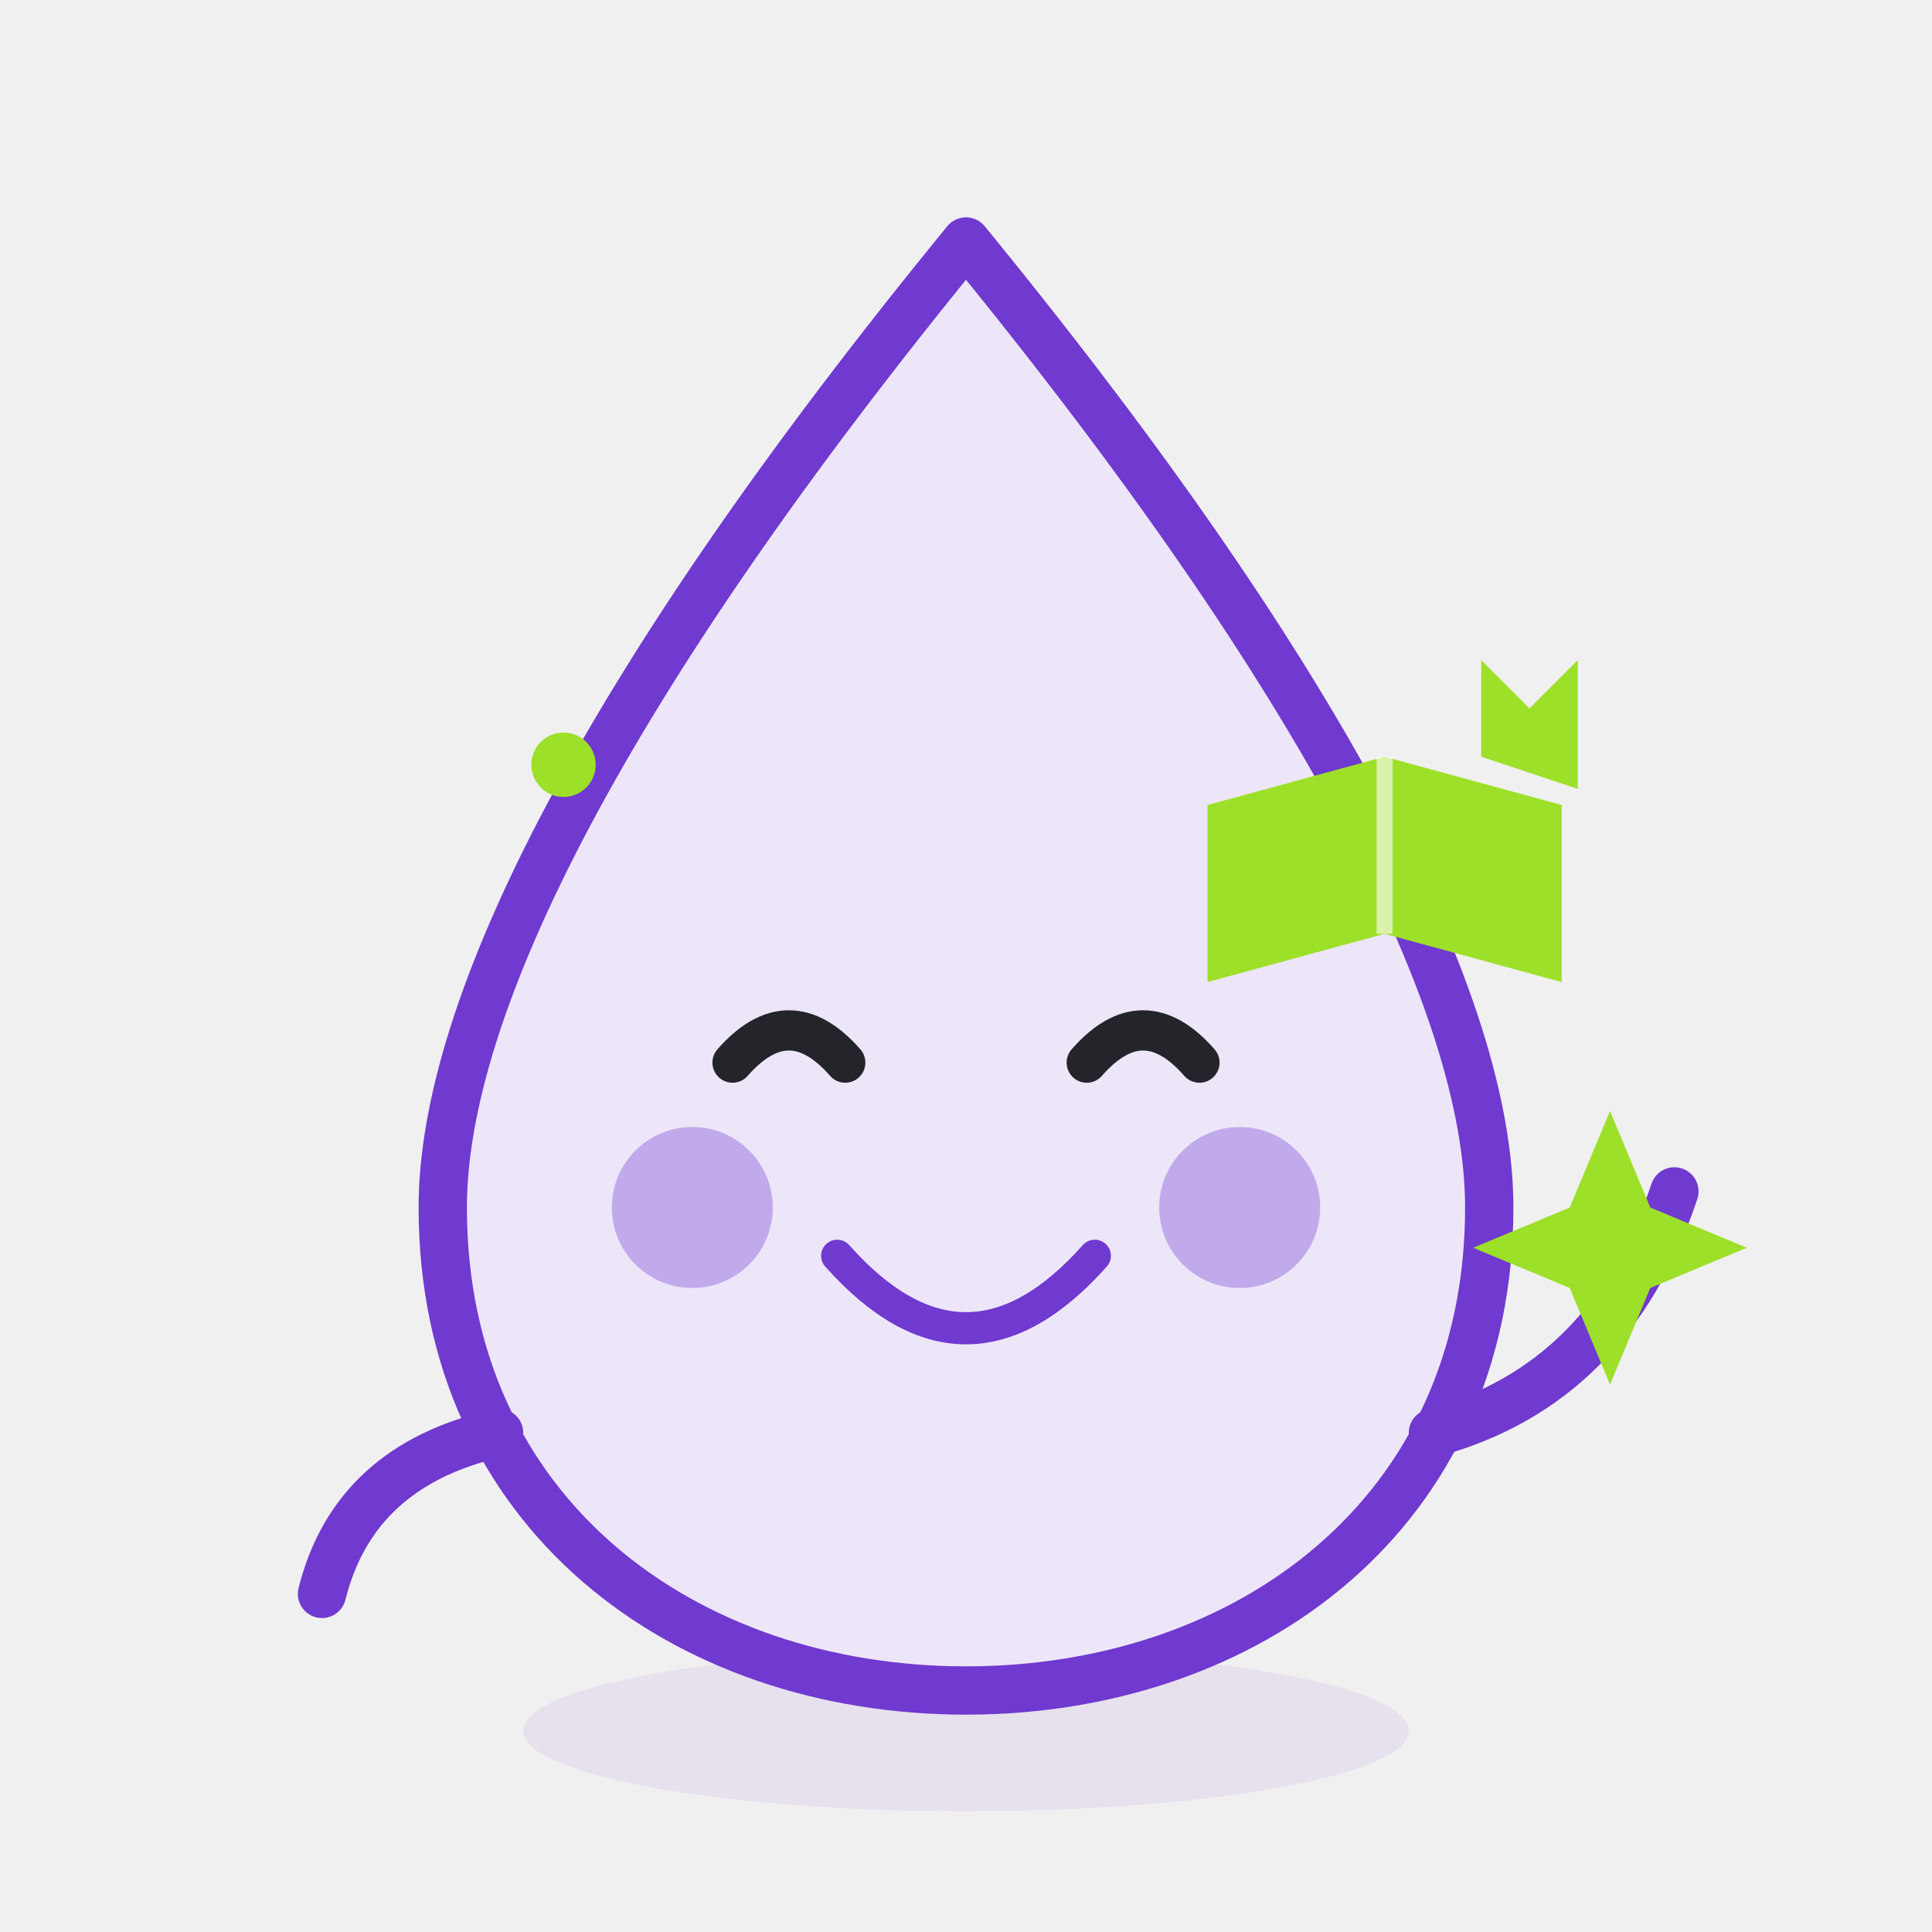
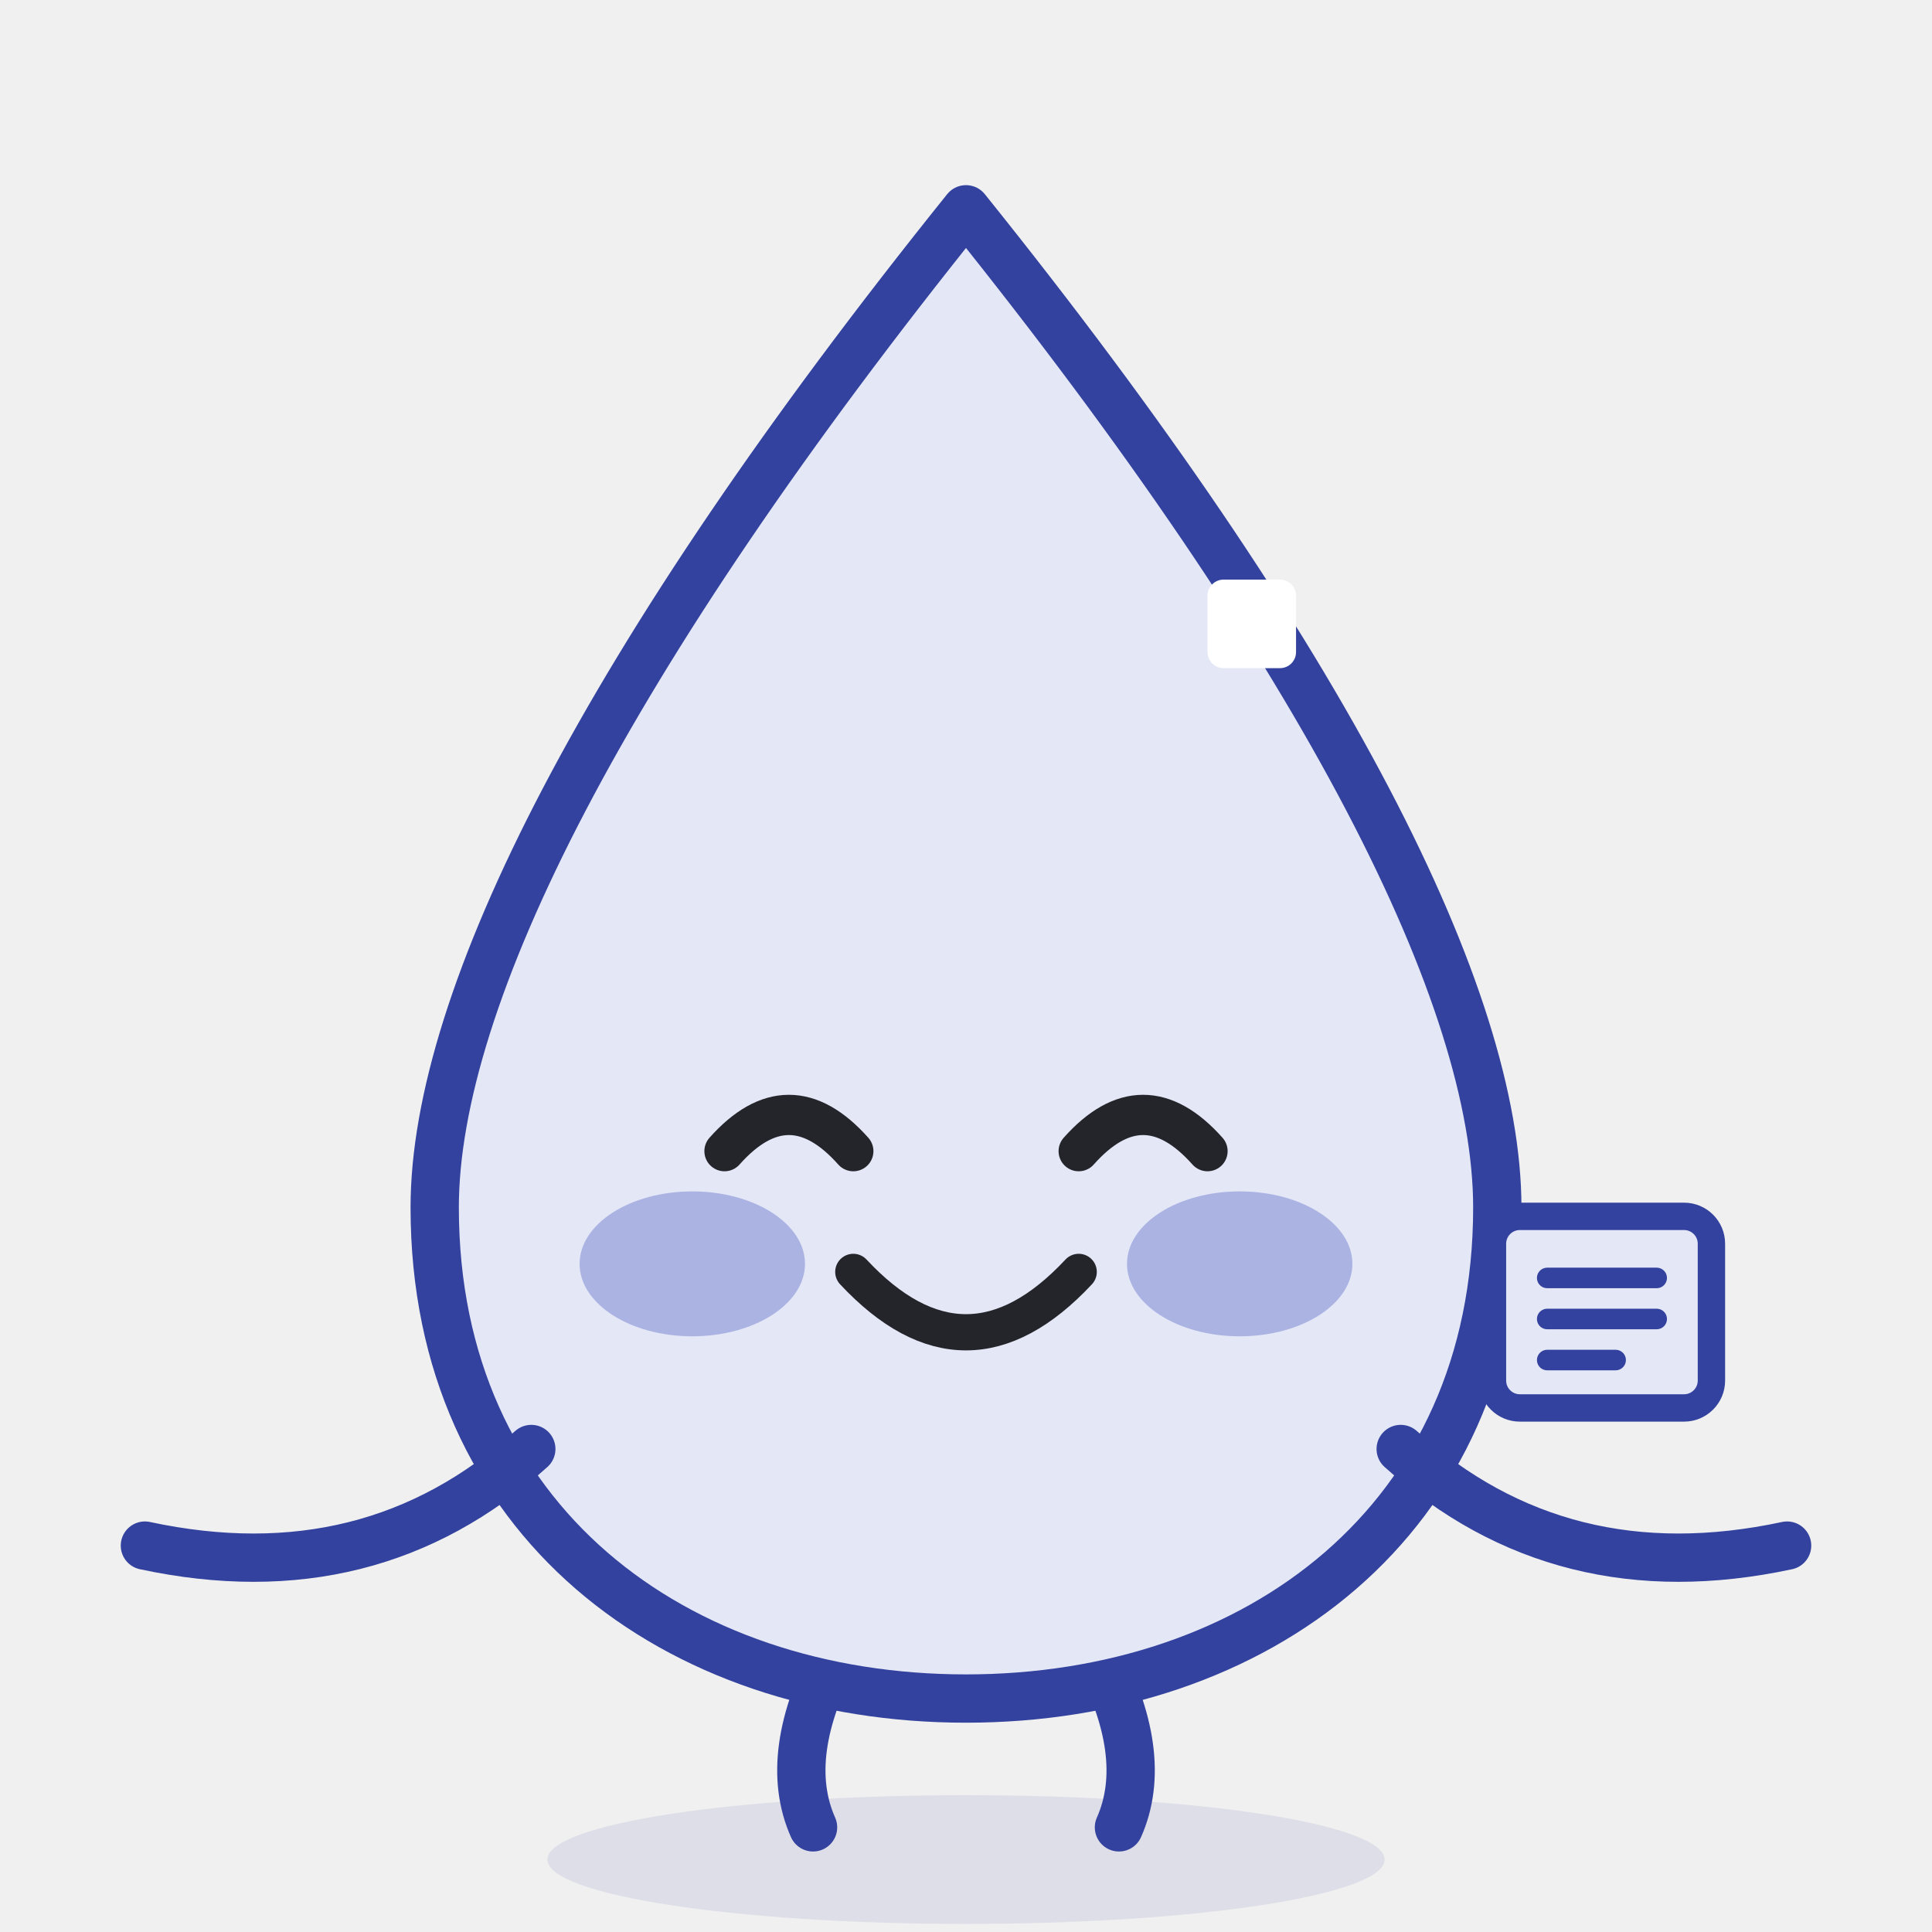
<svg xmlns="http://www.w3.org/2000/svg" viewBox="0 0 240 240" role="img" aria-label="マスコットキャラクター マナミンちゃん(まとめポーズ)">
-   <ellipse cx="120" cy="215" rx="55" ry="10" fill="#7039d0" opacity="0.08" />
-   <path d="M120 30 C 165 85, 185 125, 185 150 C 185 188, 155 210, 120 210 C 85 210, 55 188, 55 150 C 55 125, 75 85, 120 30 Z" fill="#ede6f9" stroke="#7039d0" stroke-width="6" stroke-linejoin="round" />
-   <circle cx="86" cy="150" r="10" fill="#7039d0" opacity="0.35" />
-   <circle cx="154" cy="150" r="10" fill="#7039d0" opacity="0.35" />
-   <path d="M91 132 Q98 124 105 132" stroke="#24242b" stroke-width="5" fill="none" stroke-linecap="round" />
-   <path d="M135 132 Q142 124 149 132" stroke="#24242b" stroke-width="5" fill="none" stroke-linecap="round" />
-   <path d="M104 156 Q120 174 136 156" stroke="#7039d0" stroke-width="4" fill="none" stroke-linecap="round" />
-   <path d="M150 100 L172 94 L194 100 L194 122 L172 116 L150 122 Z" fill="#9de029" />
-   <line x1="172" y1="94" x2="172" y2="116" stroke="#fff" stroke-width="2" opacity="0.6" />
-   <path d="M184 94 L184 82 L190 88 L196 82 L196 98 Z" fill="#9de029" />
-   <circle cx="70" cy="95" r="4" fill="#9de029" />
-   <path d="M178 178 q22 -6 30 -30" stroke="#7039d0" stroke-width="6" fill="none" stroke-linecap="round" />
-   <path d="M200 138 l5 12 12 5 -12 5 -5 12 -5 -12 -12 -5 12 -5 z" fill="#9de029" />
-   <path d="M62 178 q-18 4 -22 20" stroke="#7039d0" stroke-width="6" fill="none" stroke-linecap="round" />
+   <ellipse cx="120" cy="231" rx="52" ry="8" fill="#33429e" opacity="0.10" />
+   <path d="M104 205 q-7 13 -3 22" stroke="#33429e" stroke-width="6" fill="none" stroke-linecap="round" />
+   <path d="M136 205 q7 13 3 22" stroke="#33429e" stroke-width="6" fill="none" stroke-linecap="round" />
+   <path d="M120 26 C 165 82, 186 124, 186 150 C 186 189, 156 211, 120 211 C 84 211, 54 189, 54 150 C 54 124, 75 82, 120 26 Z" fill="#e4e7f6" stroke="#33429e" stroke-width="6" stroke-linejoin="round" />
+   <rect x="150" y="72" width="11" height="11" rx="2" fill="#ffffff" />
+   <ellipse cx="86" cy="157" rx="14" ry="9" fill="#abb3e3" />
+   <ellipse cx="154" cy="157" rx="14" ry="9" fill="#abb3e3" />
+   <path d="M90 143 Q98 134 106 143" stroke="#24242b" stroke-width="5" fill="none" stroke-linecap="round" />
+   <path d="M134 143 Q142 134 150 143" stroke="#24242b" stroke-width="5" fill="none" stroke-linecap="round" />
+   <path d="M106 158 Q120 173 134 158" stroke="#24242b" stroke-width="4.5" fill="none" stroke-linecap="round" />
+   <path d="M66 180 q-20 18 -48 12" stroke="#33429e" stroke-width="6" fill="none" stroke-linecap="round" />
+   <path d="M174 180 q20 18 48 12" stroke="#33429e" stroke-width="6" fill="none" stroke-linecap="round" />
+   <g transform="translate(182 146) scale(0.85)">
+     <rect x="4" y="6" width="32" height="28" rx="4" fill="#e4e7f6" stroke="#33429e" stroke-width="4" />
+     <path d="M12 15 H28 M12 21 H28 M12 27 H22" stroke="#33429e" stroke-width="3" stroke-linecap="round" />
+   </g>
</svg>
